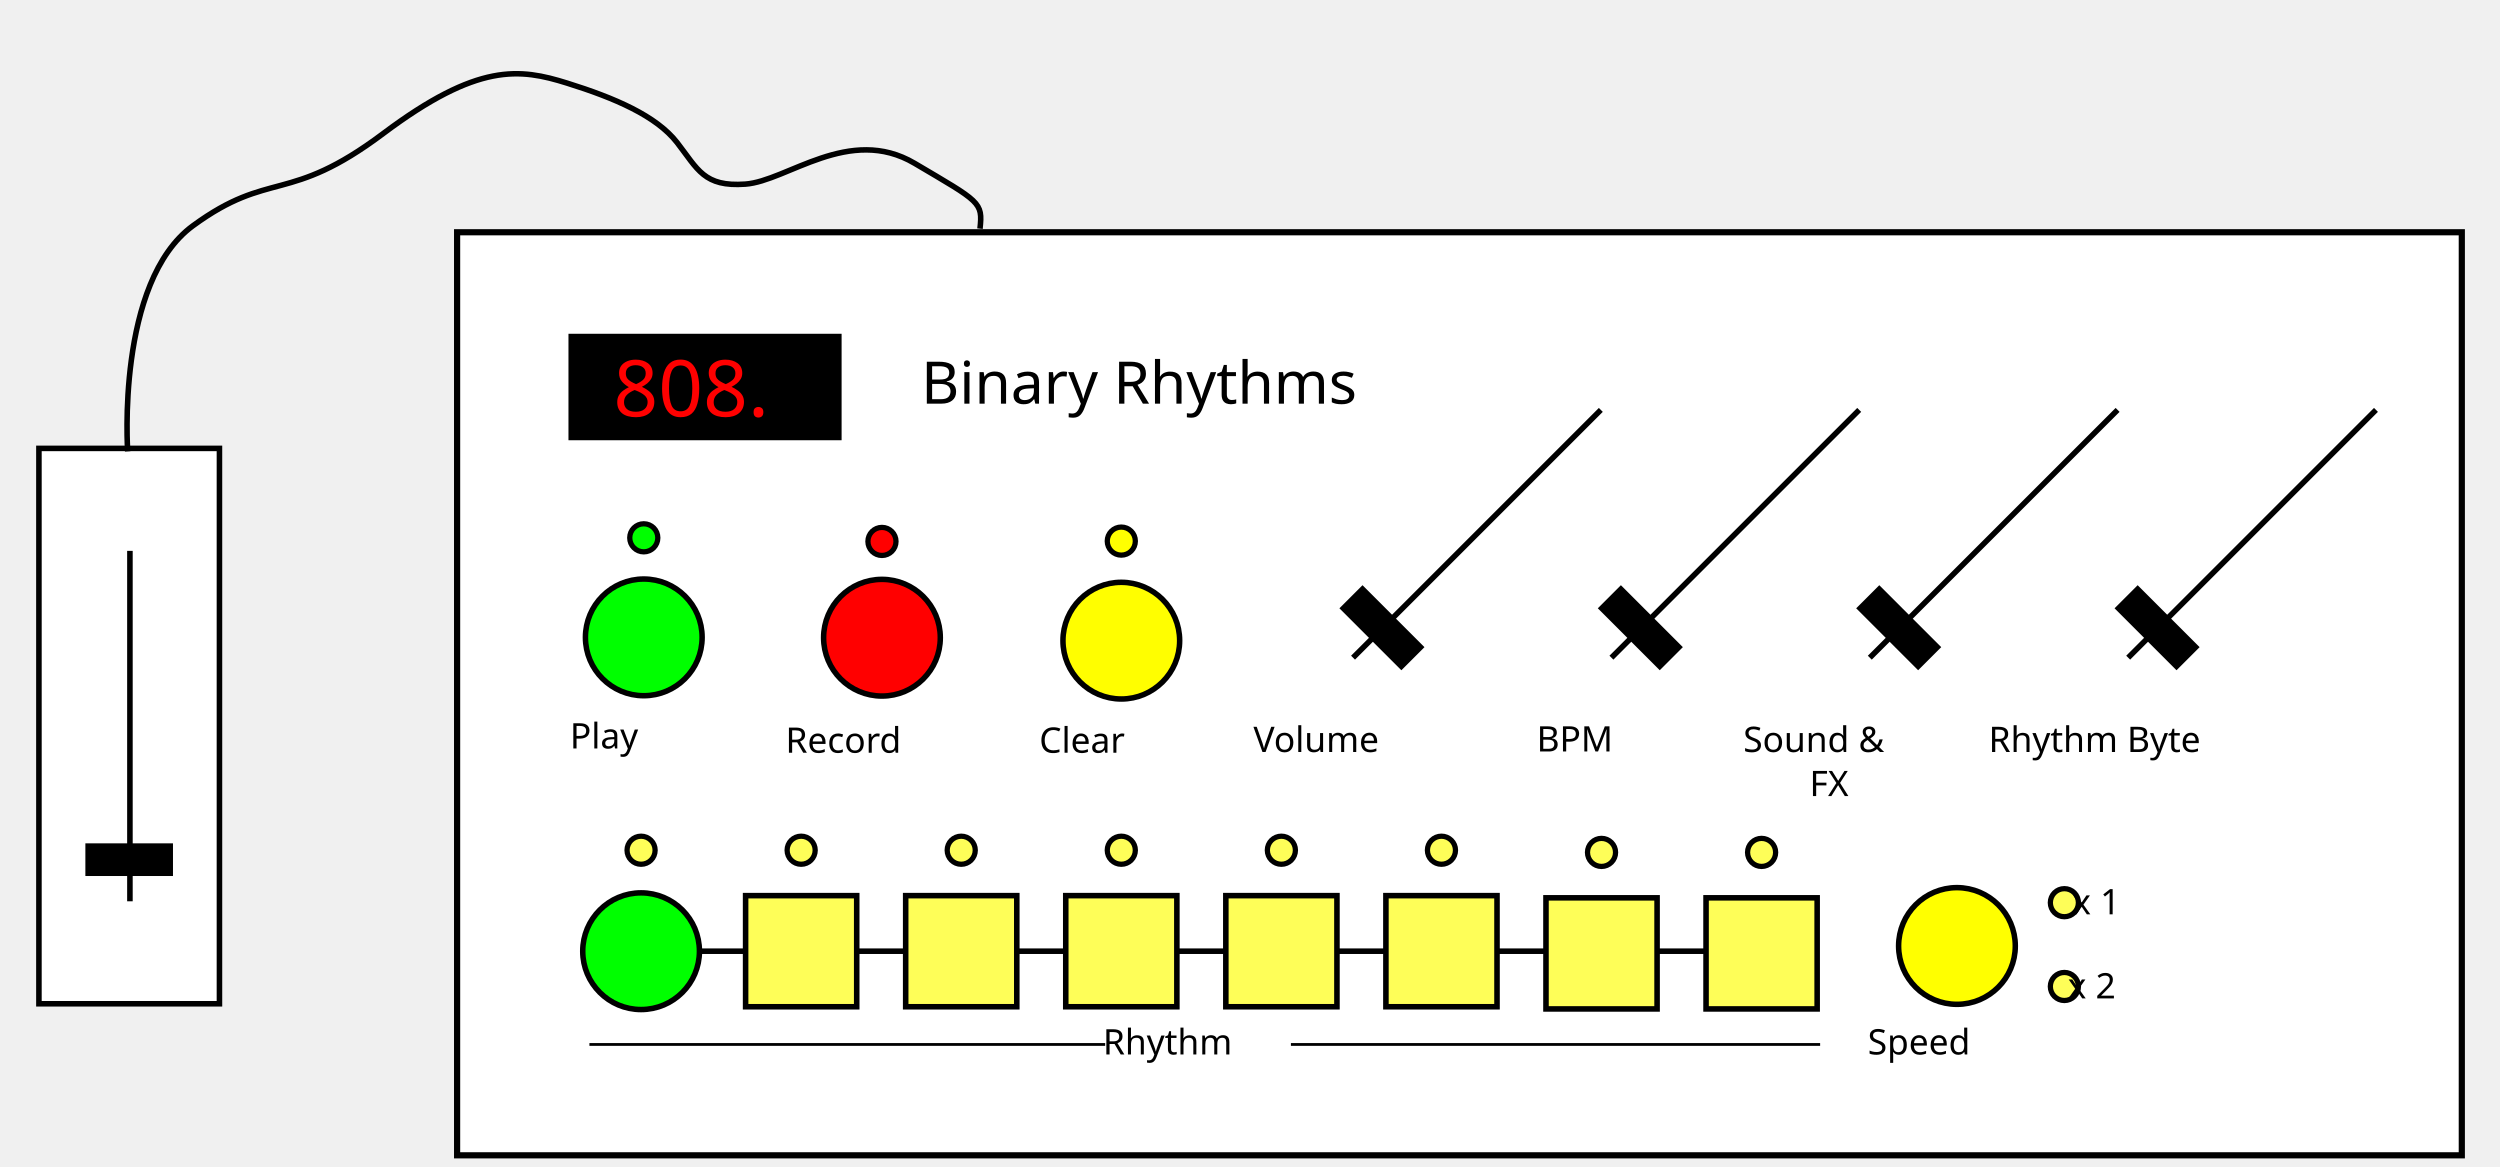
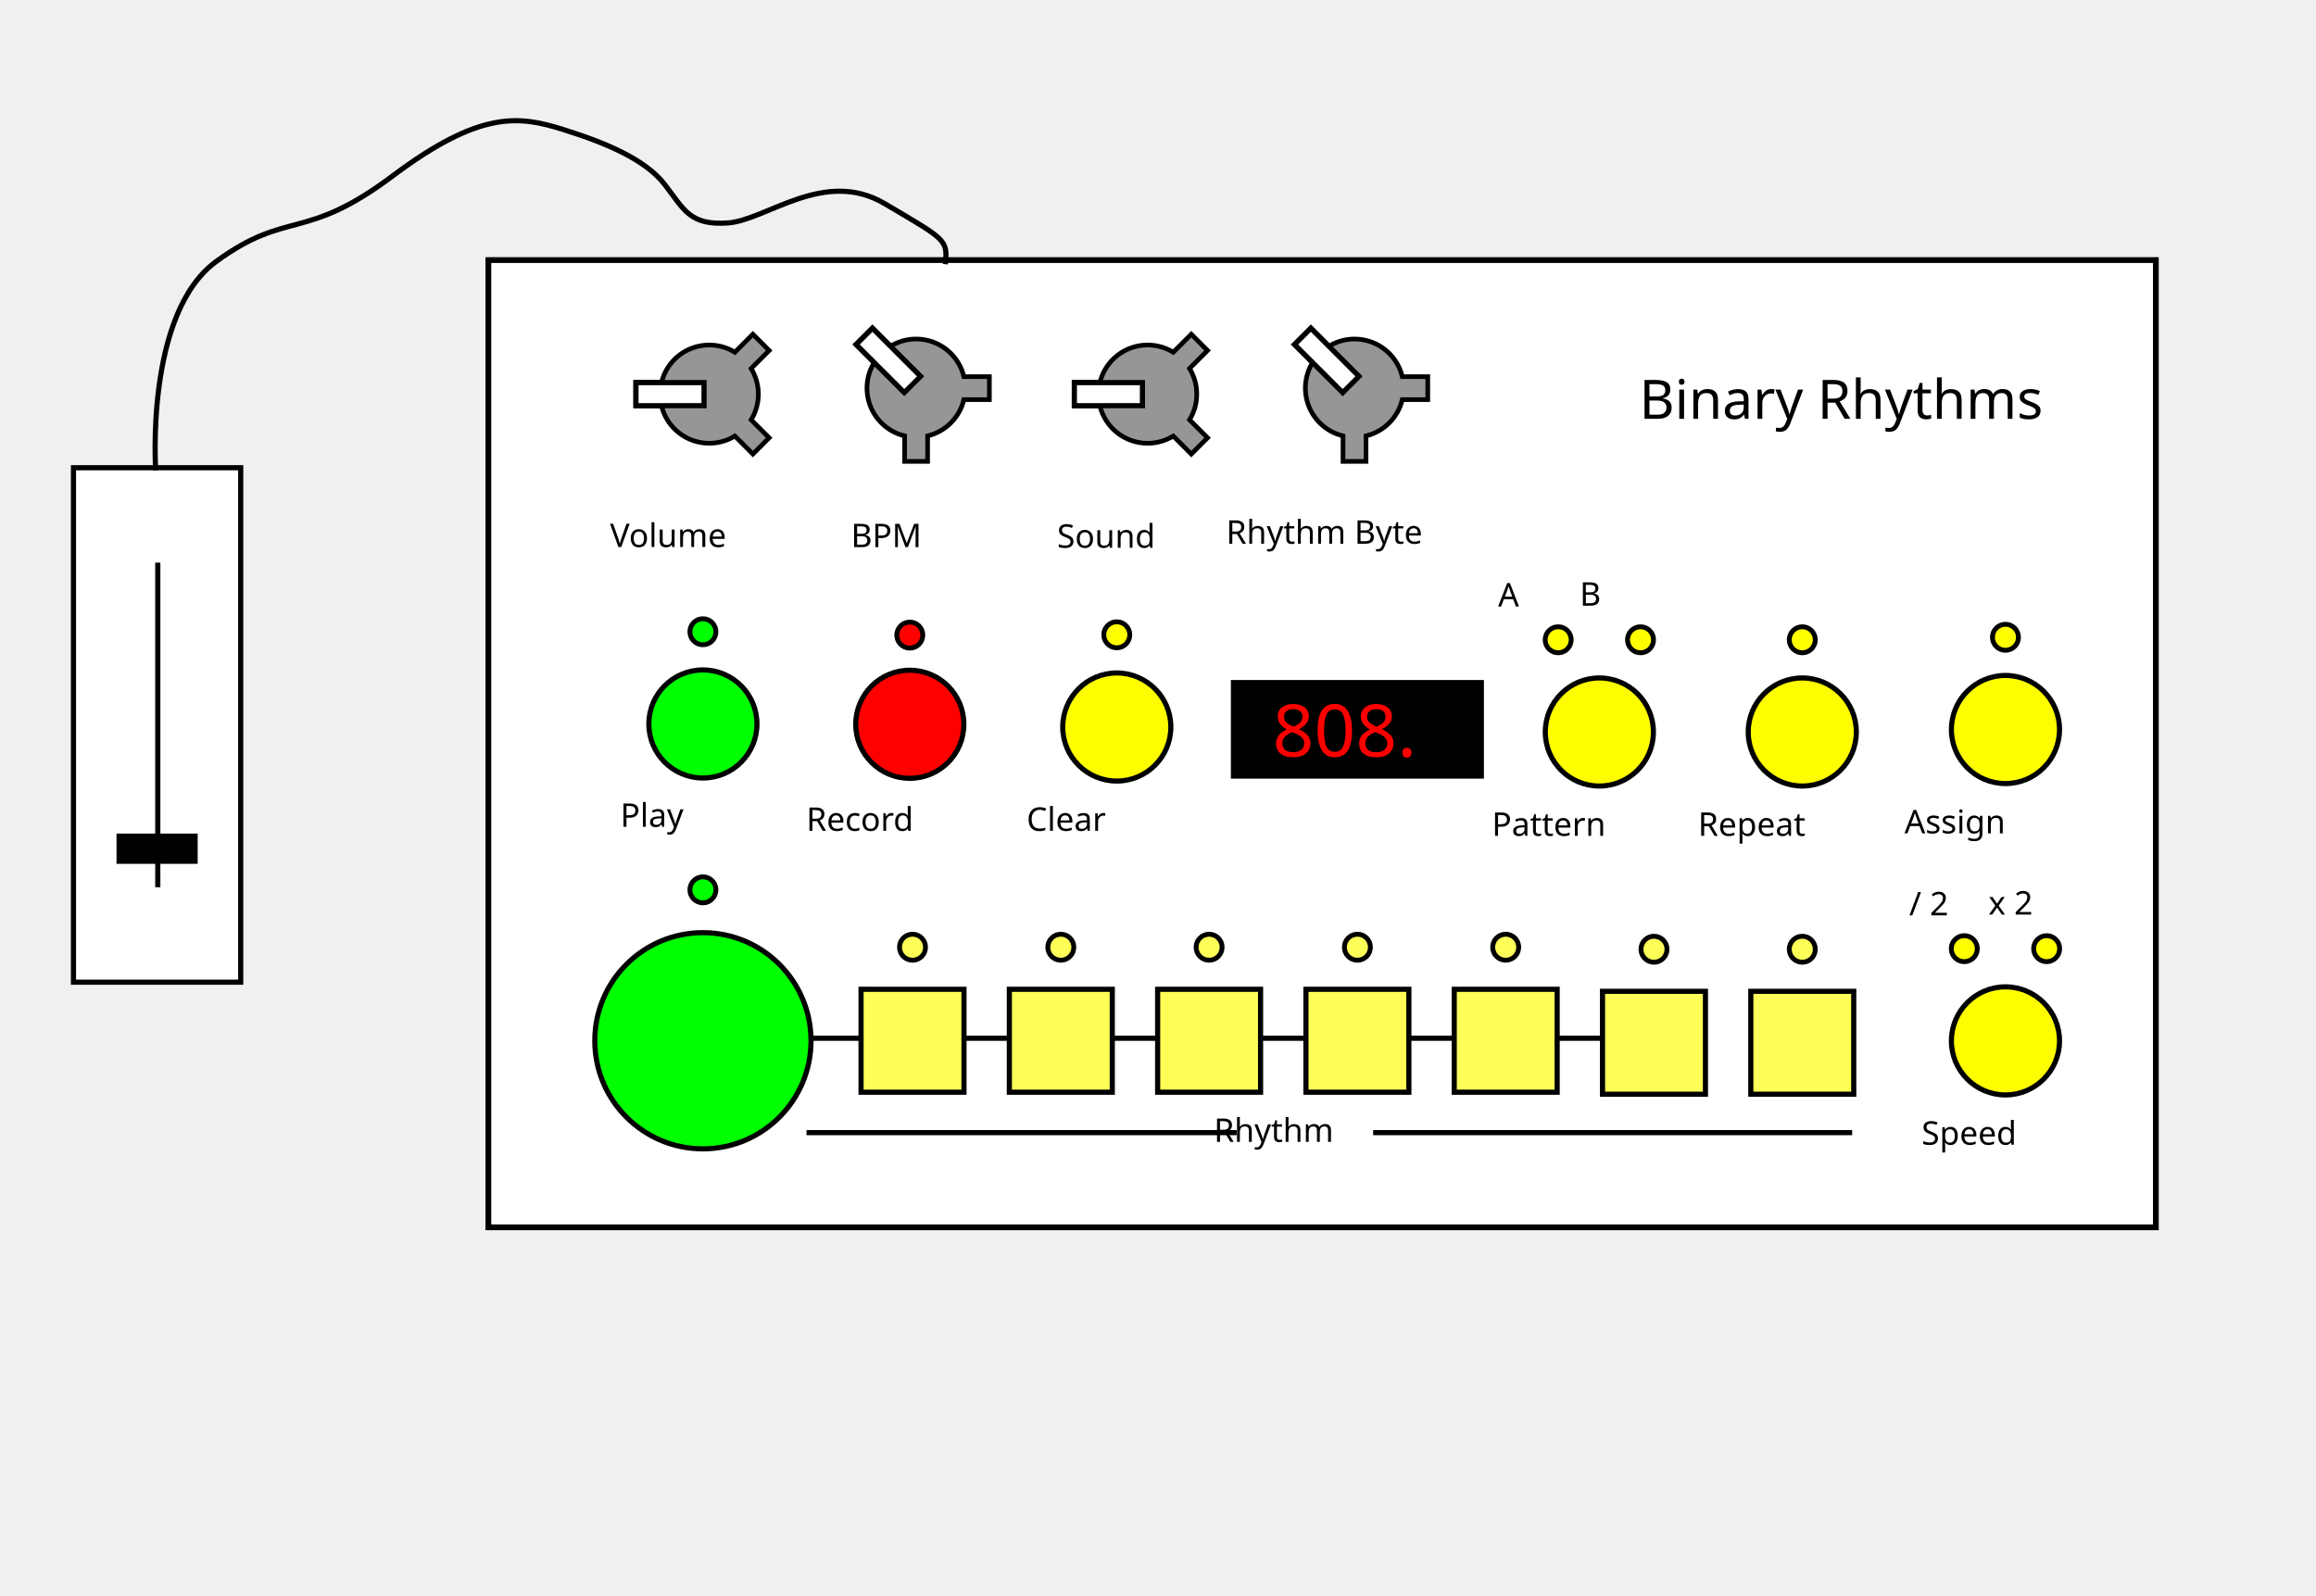
- <svg xmlns="http://www.w3.org/2000/svg" id="svg8" version="1.1" viewBox="0 0 450 210" height="210mm" width="450mm">
+ <svg xmlns="http://www.w3.org/2000/svg" id="svg8" version="1.1" viewBox="0 0 450 310" height="310mm" width="450mm">
  <defs id="defs2" />
  <g id="layer1">
-     <rect y="41.806" x="82.279" height="166.151" width="360.846" id="rect882-6" style="fill:#ffffff;fill-opacity:1;stroke:#000000;stroke-width:1.112;stroke-miterlimit:4;stroke-dasharray:none" />
-     <path id="path1214" d="M 124.763,171.216 H 306.947" style="fill:none;stroke:#000000;stroke-width:1;stroke-linecap:butt;stroke-linejoin:miter;stroke-miterlimit:4;stroke-dasharray:none;stroke-opacity:1" />
-     <circle r="2.527" cy="153.041" cx="115.395" id="path873" style="fill:#fefe58;fill-opacity:1;stroke:#000000;stroke-width:0.946;stroke-miterlimit:4;stroke-dasharray:none;stroke-opacity:1" />
-     <rect style="fill:#fefe58;fill-opacity:1;fill-rule:evenodd;stroke:#000000;stroke-width:1;stroke-miterlimit:4;stroke-dasharray:none;stroke-opacity:1" id="rect867" width="20" height="20" x="134.208" y="161.216" />
-     <circle style="fill:#fefe58;fill-opacity:1;stroke:#000000;stroke-width:0.946;stroke-miterlimit:4;stroke-dasharray:none;stroke-opacity:1" id="path873-5" cx="144.208" cy="153.041" r="2.527" />
-     <g transform="translate(49.86572,11.67846)" id="g1025">
+     <rect y="50.537" x="94.888" height="187.958" width="323.994" id="rect882-6" style="fill:#ffffff;fill-opacity:1;stroke:#000000;stroke-width:1.121;stroke-miterlimit:4;stroke-dasharray:none" />
+     <path id="path1214" d="M 137.367,201.757 H 319.552" style="fill:none;stroke:#000000;stroke-width:1;stroke-linecap:butt;stroke-linejoin:miter;stroke-miterlimit:4;stroke-dasharray:none;stroke-opacity:1" />
+     <circle r="2.527" cy="172.917" cx="136.575" id="path873" style="fill:#00ff00;fill-opacity:1;stroke:#000000;stroke-width:0.946;stroke-miterlimit:4;stroke-dasharray:none;stroke-opacity:1" />
+     <rect style="fill:#fefe58;fill-opacity:1;fill-rule:evenodd;stroke:#000000;stroke-width:1;stroke-miterlimit:4;stroke-dasharray:none;stroke-opacity:1" id="rect867" width="20" height="20" x="167.303" y="192.242" />
+     <circle style="fill:#fefe58;fill-opacity:1;stroke:#000000;stroke-width:0.946;stroke-miterlimit:4;stroke-dasharray:none;stroke-opacity:1" id="path873-5" cx="177.303" cy="184.067" r="2.527" />
+     <g transform="translate(82.96071,42.7046)" id="g1025">
      <rect style="fill:#fefe58;fill-opacity:1;fill-rule:evenodd;stroke:#000000;stroke-width:1;stroke-miterlimit:4;stroke-dasharray:none;stroke-opacity:1" id="rect869" width="20" height="20" x="113.156" y="149.537" />
      <circle style="fill:#fefe58;fill-opacity:1;stroke:#000000;stroke-width:0.946;stroke-miterlimit:4;stroke-dasharray:none;stroke-opacity:1" id="path873-5-5" cx="123.156" cy="141.363" r="2.527" />
    </g>
-     <g id="g1395" transform="translate(-6.786971,12.60437)">
+     <g id="g1395" transform="translate(130.0504,84.66696)">
      <rect style="fill:#000000;fill-opacity:1;stroke:none;stroke-width:0.836;stroke-miterlimit:4;stroke-dasharray:none;stroke-opacity:1" id="rect984" width="49.164" height="19.164" x="109.111" y="47.475" />
      <text xml:space="preserve" style="font-style:normal;font-weight:normal;font-size:14.111px;line-height:1.25;font-family:sans-serif;fill:#000000;fill-opacity:1;stroke:none;stroke-width:0.265" x="117.205" y="62.349" id="text930">
        <tspan id="tspan928" x="117.205" y="62.349" style="font-style:normal;font-variant:normal;font-weight:normal;font-stretch:normal;font-family:Silom;-inkscape-font-specification:Silom;fill:#ff0000;fill-opacity:1;stroke-width:0.265">808.</tspan>
      </text>
    </g>
-     <g transform="translate(49.80688,11.67846)" id="g1029">
+     <g transform="translate(82.90187,42.7046)" id="g1029">
      <rect y="149.537" x="142.028" height="20" width="20" id="rect981" style="fill:#fefe58;fill-opacity:1;fill-rule:evenodd;stroke:#000000;stroke-width:1;stroke-miterlimit:4;stroke-dasharray:none;stroke-opacity:1" />
      <circle r="2.527" cy="141.363" cx="152.028" id="circle987" style="fill:#fefe58;fill-opacity:1;stroke:#000000;stroke-width:0.946;stroke-miterlimit:4;stroke-dasharray:none;stroke-opacity:1" />
    </g>
-     <g transform="translate(50.28965,11.67846)" id="g1033">
+     <g transform="translate(83.38464,42.7046)" id="g1033">
      <rect style="fill:#fefe58;fill-opacity:1;fill-rule:evenodd;stroke:#000000;stroke-width:1;stroke-miterlimit:4;stroke-dasharray:none;stroke-opacity:1" id="rect983" width="20" height="20" x="170.359" y="149.537" />
      <circle style="fill:#fefe58;fill-opacity:1;stroke:#000000;stroke-width:0.946;stroke-miterlimit:4;stroke-dasharray:none;stroke-opacity:1" id="circle989" cx="180.359" cy="141.363" r="2.527" />
    </g>
-     <g transform="translate(50.50515,11.67846)" id="g1037">
+     <g transform="translate(83.60014,42.7046)" id="g1037">
      <rect y="149.537" x="198.957" height="20" width="20" id="rect985" style="fill:#fefe58;fill-opacity:1;fill-rule:evenodd;stroke:#000000;stroke-width:1;stroke-miterlimit:4;stroke-dasharray:none;stroke-opacity:1" />
      <circle r="2.527" cy="141.363" cx="208.957" id="circle991" style="fill:#fefe58;fill-opacity:1;stroke:#000000;stroke-width:0.946;stroke-miterlimit:4;stroke-dasharray:none;stroke-opacity:1" />
    </g>
-     <g transform="translate(48.95192,11.67846)" id="g1041">
+     <g transform="translate(82.04691,42.7046)" id="g1041">
      <rect y="149.93" x="229.323" height="20" width="20" id="rect983-6" style="fill:#fefe58;fill-opacity:1;fill-rule:evenodd;stroke:#000000;stroke-width:1;stroke-miterlimit:4;stroke-dasharray:none;stroke-opacity:1" />
      <circle r="2.527" cy="141.755" cx="239.323" id="circle989-4" style="fill:#fefe58;fill-opacity:1;stroke:#000000;stroke-width:0.946;stroke-miterlimit:4;stroke-dasharray:none;stroke-opacity:1" />
    </g>
-     <rect y="161.608" x="307.088" height="20" width="20" id="rect985-9" style="fill:#fefe58;fill-opacity:1;fill-rule:evenodd;stroke:#000000;stroke-width:1;stroke-miterlimit:4;stroke-dasharray:none;stroke-opacity:1" />
-     <circle r="2.527" cy="153.433" cx="317.088" id="circle991-1" style="fill:#fefe58;fill-opacity:1;stroke:#000000;stroke-width:0.946;stroke-miterlimit:4;stroke-dasharray:none;stroke-opacity:1" />
-     <circle style="fill:#ffff00;fill-opacity:1;stroke:#000000;stroke-width:0.995;stroke-miterlimit:4;stroke-dasharray:none;stroke-opacity:1" id="path982-4" cx="352.251" cy="170.276" r="10.503" />
-     <path id="path1937" d="m 232.364,188.003 h 95.259" style="font-variation-settings:normal;opacity:1;vector-effect:none;fill:#000000;fill-opacity:1;stroke:#000000;stroke-width:0.5;stroke-linecap:butt;stroke-linejoin:miter;stroke-miterlimit:4;stroke-dasharray:none;stroke-dashoffset:0;stroke-opacity:1;stop-color:#000000;stop-opacity:1" />
-     <path style="font-variation-settings:normal;opacity:1;vector-effect:none;fill:#000000;fill-opacity:1;stroke:#000000;stroke-width:0.5;stroke-linecap:butt;stroke-linejoin:miter;stroke-miterlimit:4;stroke-dasharray:none;stroke-dashoffset:0;stroke-opacity:1;stop-color:#000000;stop-opacity:1" d="m 106.096,188.003 h 92.835" id="path1937-4" />
-     <rect style="fill:#ffffff;fill-opacity:1;stroke:#000000;stroke-width:1;stroke-miterlimit:4;stroke-dasharray:none" id="rect882-6-3" width="32.496" height="99.969" x="7.005" y="80.71" />
-     <g id="g1189-8-7" transform="translate(-288.2502,30.736)">
+     <rect y="192.634" x="340.183" height="20" width="20" id="rect985-9" style="fill:#fefe58;fill-opacity:1;fill-rule:evenodd;stroke:#000000;stroke-width:1;stroke-miterlimit:4;stroke-dasharray:none;stroke-opacity:1" />
+     <circle r="2.527" cy="184.46" cx="350.183" id="circle991-1" style="fill:#fefe58;fill-opacity:1;stroke:#000000;stroke-width:0.946;stroke-miterlimit:4;stroke-dasharray:none;stroke-opacity:1" />
+     <circle r="2.527" cy="184.348" cx="381.662" id="circle1047" style="fill:#ffff00;fill-opacity:1;stroke:#000000;stroke-width:0.946;stroke-miterlimit:4;stroke-dasharray:none;stroke-opacity:1" />
+     <circle r="10.503" cy="202.268" cx="389.662" id="circle1049" style="fill:#fffe00;fill-opacity:1;stroke:#000000;stroke-width:0.995;stroke-miterlimit:4;stroke-dasharray:none;stroke-opacity:1" />
+     <text id="text1053" y="222.445" x="389.477" style="font-style:normal;font-weight:normal;font-size:10.583px;line-height:0;font-family:sans-serif;text-align:center;text-anchor:middle;fill:#000000;fill-opacity:1;stroke:none;stroke-width:0.265" xml:space="preserve">
+       <tspan id="tspan1051" style="font-style:normal;font-variant:normal;font-weight:normal;font-stretch:normal;font-size:6.35px;line-height:1.25;font-family:Futura;-inkscape-font-specification:Futura;text-align:center;text-anchor:middle;stroke-width:0.265" y="222.445" x="389.477">Speed</tspan>
+     </text>
+     <circle style="fill:#ffff00;fill-opacity:1;stroke:#000000;stroke-width:0.946;stroke-miterlimit:4;stroke-dasharray:none;stroke-opacity:1" id="circle1055" cx="397.662" cy="184.348" r="2.527" />
+     <text xml:space="preserve" style="font-style:normal;font-weight:normal;font-size:10.583px;line-height:0;font-family:sans-serif;text-align:center;text-anchor:middle;fill:#000000;fill-opacity:1;stroke:none;stroke-width:0.265" x="381.66" y="177.87" id="text1059">
+       <tspan x="381.66" y="177.87" style="font-style:normal;font-variant:normal;font-weight:normal;font-stretch:normal;font-size:6.35px;line-height:1.25;font-family:Futura;-inkscape-font-specification:Futura;text-align:center;text-anchor:middle;stroke-width:0.265" id="tspan1057">/ 2</tspan>
+     </text>
+     <text id="text1063" y="177.72" x="397.546" style="font-style:normal;font-weight:normal;font-size:10.583px;line-height:0;font-family:sans-serif;text-align:center;text-anchor:middle;fill:#000000;fill-opacity:1;stroke:none;stroke-width:0.265" xml:space="preserve">
+       <tspan id="tspan1061" style="font-style:normal;font-variant:normal;font-weight:normal;font-stretch:normal;font-size:6.35px;line-height:1.25;font-family:Futura;-inkscape-font-specification:Futura;text-align:center;text-anchor:middle;stroke-width:0.265" y="177.72" x="397.546">x 2</tspan>
+     </text>
+     <path id="path1937" d="m 266.804,220.095 h 93.077" style="font-variation-settings:normal;opacity:1;vector-effect:none;fill:#000000;fill-opacity:1;stroke:#000000;stroke-width:1;stroke-linecap:butt;stroke-linejoin:miter;stroke-miterlimit:4;stroke-dasharray:none;stroke-dashoffset:0;stroke-opacity:1;stop-color:#000000;stop-opacity:1" />
+     <path style="font-variation-settings:normal;opacity:1;vector-effect:none;fill:#000000;fill-opacity:1;stroke:#000000;stroke-width:1;stroke-linecap:butt;stroke-linejoin:miter;stroke-miterlimit:4;stroke-dasharray:none;stroke-dashoffset:0;stroke-opacity:1;stop-color:#000000;stop-opacity:1" d="m 156.704,220.095 h 83.58" id="path1937-4" />
+     <rect style="fill:#ffffff;fill-opacity:1;stroke:#000000;stroke-width:1;stroke-miterlimit:4;stroke-dasharray:none" id="rect882-6-3" width="32.496" height="99.969" x="14.276" y="90.891" />
+     <g id="g1189-8-7" transform="translate(-280.9785,40.91645)">
      <path style="fill:none;stroke:#000000;stroke-width:1;stroke-linecap:butt;stroke-linejoin:miter;stroke-miterlimit:4;stroke-dasharray:none;stroke-opacity:1" d="M 311.636,68.421 V 131.497" id="path1185-7-0" />
      <rect style="mix-blend-mode:hard-light;fill:#000000;fill-opacity:1;stroke:none;stroke-width:1;stroke-miterlimit:4;stroke-dasharray:none;stroke-opacity:1" id="rect1187-6-3" width="15.769" height="5.88" x="303.618" y="121.066" />
    </g>
-     <path style="fill:none;fill-opacity:1;stroke:#000000;stroke-width:1;stroke-linecap:butt;stroke-linejoin:miter;stroke-miterlimit:4;stroke-dasharray:none;stroke-opacity:1" d="m 22.985,81.25 c 0,0 -2.138,-30.469 11.76,-40.625 13.898,-10.156 17.105,-3.742 34.21,-16.571 17.105,-12.829 24.589,-11.76 33.141,-9.087 8.553,2.673 16.036,5.88 19.778,10.691 3.742,4.811 4.811,8.018 12.294,7.484 7.484,-0.535 18.709,-10.691 30.469,-3.742 11.76,6.949 12.294,6.949 11.76,11.76" id="path992" />
-     <circle r="10.503" cy="171.216" cx="115.395" id="path982-4-8" style="fill:#00ff00;fill-opacity:1;stroke:#000000;stroke-width:0.995;stroke-miterlimit:4;stroke-dasharray:none;stroke-opacity:1" />
-     <g transform="rotate(-90,365.5498,49.50506)" id="g1087">
+     <path style="fill:none;fill-opacity:1;stroke:#000000;stroke-width:1;stroke-linecap:butt;stroke-linejoin:miter;stroke-miterlimit:4;stroke-dasharray:none;stroke-opacity:1" d="m 30.257,91.43 c 0,0 -2.138,-30.469 11.76,-40.625 13.898,-10.156 17.105,-3.742 34.21,-16.571 17.105,-12.829 24.589,-11.76 33.141,-9.087 8.553,2.673 16.036,5.88 19.778,10.691 3.742,4.811 4.811,8.018 12.294,7.484 7.484,-0.535 18.709,-10.691 30.469,-3.742 11.76,6.949 12.294,6.949 11.76,11.76" id="path992" />
+     <ellipse ry="21.005" rx="21.005" cy="202.242" cx="136.575" id="path982-4-8" style="fill:#00ff00;fill-opacity:1;stroke:#000000;stroke-width:1;stroke-miterlimit:4;stroke-dasharray:none;stroke-opacity:1" />
+     <g transform="rotate(-90,139.5358,112.9869)" id="g1087">
      <path d="m 173.649,96.969 v 5.014 a 9.548,9.548 0 0 0 -7.264,9.27 9.548,9.548 0 0 0 1.405,4.985 l -3.501,3.501 3.158,3.158 3.5,-3.5 a 9.548,9.548 0 0 0 4.985,1.405 9.548,9.548 0 0 0 4.985,-1.405 l 3.501,3.501 3.158,-3.158 -3.5,-3.5 a 9.548,9.548 0 0 0 1.405,-4.985 9.548,9.548 0 0 0 -7.264,-9.27 v -5.014 z" style="fill:#969696;fill-opacity:1;stroke:#000000;stroke-width:0.904;stroke-miterlimit:4;stroke-dasharray:none;stroke-opacity:1" id="path1083" />
      <rect y="97.021" x="173.692" height="13.225" width="4.48" id="rect1085" style="fill:#ffffff;fill-opacity:1;stroke:#000000;stroke-width:1;stroke-miterlimit:4;stroke-dasharray:none;stroke-opacity:1;stop-color:#000000" />
    </g>
-     <g id="g1093" transform="rotate(-45,471.6841,-170.1614)">
+     <g id="g1093" transform="rotate(-45,133.7174,90.84307)">
      <path id="path1089" style="fill:#969696;fill-opacity:1;stroke:#000000;stroke-width:0.904;stroke-miterlimit:4;stroke-dasharray:none;stroke-opacity:1" d="m 173.649,96.969 v 5.014 a 9.548,9.548 0 0 0 -7.264,9.27 9.548,9.548 0 0 0 1.405,4.985 l -3.501,3.501 3.158,3.158 3.5,-3.5 a 9.548,9.548 0 0 0 4.985,1.405 9.548,9.548 0 0 0 4.985,-1.405 l 3.501,3.501 3.158,-3.158 -3.5,-3.5 a 9.548,9.548 0 0 0 1.405,-4.985 9.548,9.548 0 0 0 -7.264,-9.27 v -5.014 z" />
      <rect style="fill:#ffffff;fill-opacity:1;stroke:#000000;stroke-width:1;stroke-miterlimit:4;stroke-dasharray:none;stroke-opacity:1;stop-color:#000000" id="rect1091" width="4.48" height="13.225" x="173.692" y="97.021" />
    </g>
-     <circle style="fill:#fefe58;fill-opacity:1;stroke:#000000;stroke-width:0.946;stroke-miterlimit:4;stroke-dasharray:none;stroke-opacity:1" id="circle991-1-5" cx="371.588" cy="162.484" r="2.527" />
-     <circle r="2.527" cy="177.567" cx="371.588" id="circle991-1-5-1" style="fill:#fefe58;fill-opacity:1;stroke:#000000;stroke-width:0.946;stroke-miterlimit:4;stroke-dasharray:none;stroke-opacity:1" />
-     <g transform="rotate(45,339.9308,155.0303)" id="g1189-8-7-6">
-       <path id="path1185-7-0-4" d="M 311.636,68.421 V 131.497" style="fill:none;stroke:#000000;stroke-width:1;stroke-linecap:butt;stroke-linejoin:miter;stroke-miterlimit:4;stroke-dasharray:none;stroke-opacity:1" />
-       <rect y="121.066" x="303.618" height="5.88" width="15.769" id="rect1187-6-3-1" style="mix-blend-mode:hard-light;fill:#000000;fill-opacity:1;stroke:none;stroke-width:1;stroke-miterlimit:4;stroke-dasharray:none;stroke-opacity:1" />
+     <g transform="translate(12.93912,27.89552)" id="g948">
+       <circle r="2.527" cy="94.868" cx="123.636" id="path873-8-1-4" style="fill:#00ff00;fill-opacity:1;stroke:#000000;stroke-width:0.946;stroke-miterlimit:4;stroke-dasharray:none;stroke-opacity:1" />
+       <text xml:space="preserve" style="font-style:normal;font-weight:normal;font-size:10.583px;line-height:0;font-family:sans-serif;text-align:center;text-anchor:middle;fill:#000000;fill-opacity:1;stroke:none;stroke-width:0.265" x="123.368" y="132.778" id="text1024-6-3-7-0">
+         <tspan x="123.368" y="132.778" style="font-style:normal;font-variant:normal;font-weight:normal;font-stretch:normal;font-size:6.35px;line-height:1.25;font-family:Futura;-inkscape-font-specification:Futura;text-align:center;text-anchor:middle;stroke-width:0.265" id="tspan1080-9-7">Play</tspan>
+       </text>
+       <circle r="10.503" cy="112.788" cx="123.636" id="path982-4-8-1" style="fill:#00ff00;fill-opacity:1;stroke:#000000;stroke-width:0.995;stroke-miterlimit:4;stroke-dasharray:none;stroke-opacity:1" />
    </g>
-     <g id="g1314" transform="rotate(45,363.185,211.171)">
-       <path style="fill:none;stroke:#000000;stroke-width:1;stroke-linecap:butt;stroke-linejoin:miter;stroke-miterlimit:4;stroke-dasharray:none;stroke-opacity:1" d="M 311.636,68.421 V 131.497" id="path1310" />
-       <rect style="mix-blend-mode:hard-light;fill:#000000;fill-opacity:1;stroke:none;stroke-width:1;stroke-miterlimit:4;stroke-dasharray:none;stroke-opacity:1" id="rect1312" width="15.769" height="5.88" x="303.618" y="121.066" />
+     <text xml:space="preserve" style="font-style:normal;font-weight:normal;font-size:10.583px;line-height:1.25;font-family:sans-serif;fill:#000000;fill-opacity:1;stroke:none;stroke-width:0.265" x="318.503" y="81.383" id="text1399">
+       <tspan id="tspan1397" x="318.503" y="81.383" style="font-style:normal;font-variant:normal;font-weight:normal;font-stretch:normal;font-family:Futura;-inkscape-font-specification:Futura;stroke-width:0.265">Binary Rhythms</tspan>
+     </text>
+     <g transform="translate(10.21317,30.54135)" id="g1092">
+       <circle style="fill:#ff0000;fill-opacity:1;stroke:#000000;stroke-width:0.946;stroke-miterlimit:4;stroke-dasharray:none;stroke-opacity:1" id="circle1356" cx="166.561" cy="92.873" r="2.527" />
+       <circle style="fill:#ff0000;fill-opacity:1;stroke:#000000;stroke-width:0.995;stroke-miterlimit:4;stroke-dasharray:none;stroke-opacity:1" id="circle1362" cx="166.561" cy="110.203" r="10.503" />
+       <text id="text1024-6-3-7-0-5" y="130.91" x="166.497" style="font-style:normal;font-weight:normal;font-size:10.583px;line-height:0;font-family:sans-serif;text-align:center;text-anchor:middle;fill:#000000;fill-opacity:1;stroke:none;stroke-width:0.265" xml:space="preserve">
+         <tspan id="tspan1080-9-7-5" style="font-style:normal;font-variant:normal;font-weight:normal;font-stretch:normal;font-size:6.35px;line-height:1.25;font-family:Futura;-inkscape-font-specification:Futura;text-align:center;text-anchor:middle;stroke-width:0.265" y="130.91" x="166.497">Record</tspan>
+       </text>
    </g>
-     <circle style="fill:#00ff00;fill-opacity:1;stroke:#000000;stroke-width:0.946;stroke-miterlimit:4;stroke-dasharray:none;stroke-opacity:1" id="path873-8-1-4" cx="115.88" cy="96.807" r="2.527" />
-     <text id="text1024-6-3-7-0" y="134.717" x="115.612" style="font-style:normal;font-weight:normal;font-size:10.583px;line-height:0;font-family:sans-serif;text-align:center;text-anchor:middle;fill:#000000;fill-opacity:1;stroke:none;stroke-width:0.265" xml:space="preserve">
-       <tspan id="tspan1080-9-7" style="font-style:normal;font-variant:normal;font-weight:normal;font-stretch:normal;font-size:6.35px;line-height:1.25;font-family:Futura;-inkscape-font-specification:Futura;text-align:center;text-anchor:middle;stroke-width:0.265" y="134.717" x="115.612">Play</tspan>
+     <g transform="translate(7.401327,30.54135)" id="g964">
+       <circle style="fill:#ffff00;fill-opacity:1;stroke:#000000;stroke-width:0.946;stroke-miterlimit:4;stroke-dasharray:none;stroke-opacity:1" id="circle1370" cx="209.592" cy="92.813" r="2.527" />
+       <circle style="fill:#fffe00;fill-opacity:1;stroke:#000000;stroke-width:0.995;stroke-miterlimit:4;stroke-dasharray:none;stroke-opacity:1" id="circle1376" cx="209.592" cy="110.733" r="10.503" />
+       <text xml:space="preserve" style="font-style:normal;font-weight:normal;font-size:10.583px;line-height:0;font-family:sans-serif;text-align:center;text-anchor:middle;fill:#000000;fill-opacity:1;stroke:none;stroke-width:0.265" x="209.407" y="130.91" id="text1449">
+         <tspan x="209.407" y="130.91" style="font-style:normal;font-variant:normal;font-weight:normal;font-stretch:normal;font-size:6.35px;line-height:1.25;font-family:Futura;-inkscape-font-specification:Futura;text-align:center;text-anchor:middle;stroke-width:0.265" id="tspan1447">Clear</tspan>
+       </text>
+     </g>
+     <text xml:space="preserve" style="font-style:normal;font-weight:normal;font-size:10.583px;line-height:0;font-family:sans-serif;text-align:center;text-anchor:middle;fill:#000000;fill-opacity:1;stroke:none;stroke-width:0.265" x="136.709" y="106.299" id="text1453">
+       <tspan x="136.709" y="106.299" style="font-style:normal;font-variant:normal;font-weight:normal;font-stretch:normal;font-size:6.35px;line-height:1.25;font-family:Futura;-inkscape-font-specification:Futura;text-align:center;text-anchor:middle;stroke-width:0.265" id="tspan1451">Volume</tspan>
    </text>
-     <circle style="fill:#00ff00;fill-opacity:1;stroke:#000000;stroke-width:0.995;stroke-miterlimit:4;stroke-dasharray:none;stroke-opacity:1" id="path982-4-8-1" cx="115.88" cy="114.727" r="10.503" />
-     <circle r="2.527" cy="97.458" cx="158.752" id="circle1356" style="fill:#ff0000;fill-opacity:1;stroke:#000000;stroke-width:0.946;stroke-miterlimit:4;stroke-dasharray:none;stroke-opacity:1" />
-     <circle r="10.503" cy="114.788" cx="158.752" id="circle1362" style="fill:#ff0000;fill-opacity:1;stroke:#000000;stroke-width:0.995;stroke-miterlimit:4;stroke-dasharray:none;stroke-opacity:1" />
-     <circle r="2.527" cy="97.398" cx="201.835" id="circle1370" style="fill:#ffff00;fill-opacity:1;stroke:#000000;stroke-width:0.946;stroke-miterlimit:4;stroke-dasharray:none;stroke-opacity:1" />
-     <circle r="10.503" cy="115.318" cx="201.835" id="circle1376" style="fill:#fffe00;fill-opacity:1;stroke:#000000;stroke-width:0.995;stroke-miterlimit:4;stroke-dasharray:none;stroke-opacity:1" />
-     <g id="g1384" transform="rotate(45,316.6765,98.88954)">
-       <path style="fill:none;stroke:#000000;stroke-width:1;stroke-linecap:butt;stroke-linejoin:miter;stroke-miterlimit:4;stroke-dasharray:none;stroke-opacity:1" d="M 311.636,68.421 V 131.497" id="path1380" />
-       <rect style="mix-blend-mode:hard-light;fill:#000000;fill-opacity:1;stroke:none;stroke-width:1;stroke-miterlimit:4;stroke-dasharray:none;stroke-opacity:1" id="rect1382" width="15.769" height="5.88" x="303.618" y="121.066" />
+     <text id="text1453-5" y="106.324" x="179.097" style="font-style:normal;font-weight:normal;font-size:10.583px;line-height:0;font-family:sans-serif;text-align:center;text-anchor:middle;fill:#000000;fill-opacity:1;stroke:none;stroke-width:0.265" xml:space="preserve">
+       <tspan id="tspan1451-3" style="font-style:normal;font-variant:normal;font-weight:normal;font-stretch:normal;font-size:6.35px;line-height:1.25;font-family:Futura;-inkscape-font-specification:Futura;text-align:center;text-anchor:middle;stroke-width:0.265" y="106.324" x="179.097">BPM</tspan>
+     </text>
+     <text xml:space="preserve" style="font-style:normal;font-weight:normal;font-size:10.583px;line-height:0;font-family:sans-serif;text-align:center;text-anchor:middle;fill:#000000;fill-opacity:1;stroke:none;stroke-width:0.265" x="221.808" y="106.435" id="text1453-5-2">
+       <tspan x="221.808" y="106.435" style="font-style:normal;font-variant:normal;font-weight:normal;font-stretch:normal;font-size:6.35px;line-height:1.25;font-family:Futura;-inkscape-font-specification:Futura;text-align:center;text-anchor:middle;stroke-width:0.265" id="tspan1491">Sound</tspan>
+     </text>
+     <text id="text1453-5-2-8" y="105.657" x="264.207" style="font-style:normal;font-weight:normal;font-size:10.583px;line-height:0;font-family:sans-serif;text-align:center;text-anchor:middle;fill:#000000;fill-opacity:1;stroke:none;stroke-width:0.265" xml:space="preserve">
+       <tspan id="tspan1491-8" style="font-style:normal;font-variant:normal;font-weight:normal;font-stretch:normal;font-size:6.35px;line-height:1.25;font-family:Futura;-inkscape-font-specification:Futura;text-align:center;text-anchor:middle;stroke-width:0.265" y="105.657" x="264.207">Rhythm Byte</tspan>
+     </text>
+     <text xml:space="preserve" style="font-style:normal;font-weight:normal;font-size:10.583px;line-height:0;font-family:sans-serif;text-align:center;text-anchor:middle;fill:#000000;fill-opacity:1;stroke:none;stroke-width:0.265" x="254.373" y="221.892" id="text1453-5-2-8-6">
+       <tspan x="254.373" y="221.892" style="font-style:normal;font-variant:normal;font-weight:normal;font-stretch:normal;font-size:6.35px;line-height:1.25;font-family:Futura;-inkscape-font-specification:Futura;text-align:center;text-anchor:middle;stroke-width:0.265" id="tspan1491-8-3">Rhythm</tspan>
+     </text>
+     <g id="g992" transform="translate(140.5918,31.51092)">
+       <circle style="fill:#ffff00;fill-opacity:1;stroke:#000000;stroke-width:0.946;stroke-miterlimit:4;stroke-dasharray:none;stroke-opacity:1" id="circle984" cx="209.592" cy="92.813" r="2.527" />
+       <circle style="fill:#fffe00;fill-opacity:1;stroke:#000000;stroke-width:0.995;stroke-miterlimit:4;stroke-dasharray:none;stroke-opacity:1" id="circle986" cx="209.592" cy="110.733" r="10.503" />
+       <text xml:space="preserve" style="font-style:normal;font-weight:normal;font-size:10.583px;line-height:0;font-family:sans-serif;text-align:center;text-anchor:middle;fill:#000000;fill-opacity:1;stroke:none;stroke-width:0.265" x="209.407" y="130.91" id="text990">
+         <tspan x="209.407" y="130.91" style="font-style:normal;font-variant:normal;font-weight:normal;font-stretch:normal;font-size:6.35px;line-height:1.25;font-family:Futura;-inkscape-font-specification:Futura;text-align:center;text-anchor:middle;stroke-width:0.265" id="tspan988">Repeat</tspan>
+       </text>
    </g>
-     <g transform="rotate(45,293.4223,42.74886)" id="g1390">
-       <path id="path1386" d="M 311.636,68.421 V 131.497" style="fill:none;stroke:#000000;stroke-width:1;stroke-linecap:butt;stroke-linejoin:miter;stroke-miterlimit:4;stroke-dasharray:none;stroke-opacity:1" />
-       <rect y="121.066" x="303.618" height="5.88" width="15.769" id="rect1388" style="mix-blend-mode:hard-light;fill:#000000;fill-opacity:1;stroke:none;stroke-width:1;stroke-miterlimit:4;stroke-dasharray:none;stroke-opacity:1" />
+     <g transform="translate(59.01386,31.51092)" id="g1045">
+       <circle r="2.527" cy="92.813" cx="243.741" id="circle966" style="fill:#ffff00;fill-opacity:1;stroke:#000000;stroke-width:0.946;stroke-miterlimit:4;stroke-dasharray:none;stroke-opacity:1" />
+       <circle r="10.503" cy="110.733" cx="251.741" id="circle968" style="fill:#fffe00;fill-opacity:1;stroke:#000000;stroke-width:0.995;stroke-miterlimit:4;stroke-dasharray:none;stroke-opacity:1" />
+       <text id="text972" y="130.91" x="251.556" style="font-style:normal;font-weight:normal;font-size:10.583px;line-height:0;font-family:sans-serif;text-align:center;text-anchor:middle;fill:#000000;fill-opacity:1;stroke:none;stroke-width:0.265" xml:space="preserve">
+         <tspan id="tspan970" style="font-style:normal;font-variant:normal;font-weight:normal;font-stretch:normal;font-size:6.35px;line-height:1.25;font-family:Futura;-inkscape-font-specification:Futura;text-align:center;text-anchor:middle;stroke-width:0.265" y="130.91" x="251.556">Pattern</tspan>
+       </text>
+       <circle style="fill:#ffff00;fill-opacity:1;stroke:#000000;stroke-width:0.946;stroke-miterlimit:4;stroke-dasharray:none;stroke-opacity:1" id="circle998" cx="259.741" cy="92.813" r="2.527" />
+       <text xml:space="preserve" style="font-style:normal;font-weight:normal;font-size:10.583px;line-height:0;font-family:sans-serif;text-align:center;text-anchor:middle;fill:#000000;fill-opacity:1;stroke:none;stroke-width:0.265" x="243.739" y="86.335" id="text972-2">
+         <tspan x="243.739" y="86.335" style="font-style:normal;font-variant:normal;font-weight:normal;font-stretch:normal;font-size:6.35px;line-height:1.25;font-family:Futura;-inkscape-font-specification:Futura;text-align:center;text-anchor:middle;stroke-width:0.265" id="tspan970-0">A</tspan>
+       </text>
+       <text id="text1020" y="86.184" x="259.625" style="font-style:normal;font-weight:normal;font-size:10.583px;line-height:0;font-family:sans-serif;text-align:center;text-anchor:middle;fill:#000000;fill-opacity:1;stroke:none;stroke-width:0.265" xml:space="preserve">
+         <tspan id="tspan1018" style="font-style:normal;font-variant:normal;font-weight:normal;font-stretch:normal;font-size:6.35px;line-height:1.25;font-family:Futura;-inkscape-font-specification:Futura;text-align:center;text-anchor:middle;stroke-width:0.265" y="86.184" x="259.625">B</tspan>
+       </text>
    </g>
-     <text xml:space="preserve" style="font-style:normal;font-weight:normal;font-size:10.583px;line-height:1.25;font-family:sans-serif;fill:#000000;fill-opacity:1;stroke:none;stroke-width:0.265" x="165.796" y="72.656" id="text1399">
-       <tspan id="tspan1397" x="165.796" y="72.656" style="font-style:normal;font-variant:normal;font-weight:normal;font-stretch:normal;font-family:Futura;-inkscape-font-specification:Futura;stroke-width:0.265">Binary Rhythms</tspan>
-     </text>
-     <text xml:space="preserve" style="font-style:normal;font-weight:normal;font-size:10.583px;line-height:0;font-family:sans-serif;text-align:center;text-anchor:middle;fill:#000000;fill-opacity:1;stroke:none;stroke-width:0.265" x="158.688" y="135.495" id="text1024-6-3-7-0-5">
-       <tspan x="158.688" y="135.495" style="font-style:normal;font-variant:normal;font-weight:normal;font-stretch:normal;font-size:6.35px;line-height:1.25;font-family:Futura;-inkscape-font-specification:Futura;text-align:center;text-anchor:middle;stroke-width:0.265" id="tspan1080-9-7-5">Record</tspan>
-     </text>
-     <text id="text1449" y="135.495" x="201.651" style="font-style:normal;font-weight:normal;font-size:10.583px;line-height:0;font-family:sans-serif;text-align:center;text-anchor:middle;fill:#000000;fill-opacity:1;stroke:none;stroke-width:0.265" xml:space="preserve">
-       <tspan id="tspan1447" style="font-style:normal;font-variant:normal;font-weight:normal;font-stretch:normal;font-size:6.35px;line-height:1.25;font-family:Futura;-inkscape-font-specification:Futura;text-align:center;text-anchor:middle;stroke-width:0.265" y="135.495" x="201.651">Clear</tspan>
-     </text>
-     <text xml:space="preserve" style="font-style:normal;font-weight:normal;font-size:10.583px;line-height:0;font-family:sans-serif;text-align:center;text-anchor:middle;fill:#000000;fill-opacity:1;stroke:none;stroke-width:0.265" x="243.8" y="135.359" id="text1453">
-       <tspan x="243.8" y="135.359" style="font-style:normal;font-variant:normal;font-weight:normal;font-stretch:normal;font-size:6.35px;line-height:1.25;font-family:Futura;-inkscape-font-specification:Futura;text-align:center;text-anchor:middle;stroke-width:0.265" id="tspan1451">Volume</tspan>
-     </text>
-     <text id="text1453-5" y="135.269" x="290.345" style="font-style:normal;font-weight:normal;font-size:10.583px;line-height:0;font-family:sans-serif;text-align:center;text-anchor:middle;fill:#000000;fill-opacity:1;stroke:none;stroke-width:0.265" xml:space="preserve">
-       <tspan id="tspan1451-3" style="font-style:normal;font-variant:normal;font-weight:normal;font-stretch:normal;font-size:6.35px;line-height:1.25;font-family:Futura;-inkscape-font-specification:Futura;text-align:center;text-anchor:middle;stroke-width:0.265" y="135.269" x="290.345">BPM</tspan>
-     </text>
-     <text xml:space="preserve" style="font-style:normal;font-weight:normal;font-size:10.583px;line-height:0;font-family:sans-serif;text-align:center;text-anchor:middle;fill:#000000;fill-opacity:1;stroke:none;stroke-width:0.265" x="336.109" y="135.359" id="text1453-5-2">
-       <tspan x="336.109" y="135.359" style="font-style:normal;font-variant:normal;font-weight:normal;font-stretch:normal;font-size:6.35px;line-height:1.25;font-family:Futura;-inkscape-font-specification:Futura;text-align:center;text-anchor:middle;stroke-width:0.265" id="tspan1451-3-0">Sound &amp;</tspan>
-       <tspan x="336.109" y="143.296" style="font-style:normal;font-variant:normal;font-weight:normal;font-stretch:normal;font-size:6.35px;line-height:1.25;font-family:Futura;-inkscape-font-specification:Futura;text-align:center;text-anchor:middle;stroke-width:0.265" id="tspan1491">FX</tspan>
-     </text>
-     <text id="text1453-5-2-8" y="135.359" x="383.913" style="font-style:normal;font-weight:normal;font-size:10.583px;line-height:0;font-family:sans-serif;text-align:center;text-anchor:middle;fill:#000000;fill-opacity:1;stroke:none;stroke-width:0.265" xml:space="preserve">
-       <tspan id="tspan1491-8" style="font-style:normal;font-variant:normal;font-weight:normal;font-stretch:normal;font-size:6.35px;line-height:1.25;font-family:Futura;-inkscape-font-specification:Futura;text-align:center;text-anchor:middle;stroke-width:0.265" y="135.359" x="383.913">Rhythm Byte</tspan>
-     </text>
-     <text xml:space="preserve" style="font-style:normal;font-weight:normal;font-size:10.583px;line-height:0;font-family:sans-serif;text-align:center;text-anchor:middle;fill:#000000;fill-opacity:1;stroke:none;stroke-width:0.265" x="217.045" y="189.8" id="text1453-5-2-8-6">
-       <tspan x="217.045" y="189.8" style="font-style:normal;font-variant:normal;font-weight:normal;font-stretch:normal;font-size:6.35px;line-height:1.25;font-family:Futura;-inkscape-font-specification:Futura;text-align:center;text-anchor:middle;stroke-width:0.265" id="tspan1491-8-3">Rhythm</tspan>
-     </text>
-     <text id="text1453-5-2-8-6-1" y="189.8" x="352.304" style="font-style:normal;font-weight:normal;font-size:10.583px;line-height:0;font-family:sans-serif;text-align:center;text-anchor:middle;fill:#000000;fill-opacity:1;stroke:none;stroke-width:0.265" xml:space="preserve">
-       <tspan id="tspan1491-8-3-1" style="font-style:normal;font-variant:normal;font-weight:normal;font-stretch:normal;font-size:6.35px;line-height:1.25;font-family:Futura;-inkscape-font-specification:Futura;text-align:center;text-anchor:middle;stroke-width:0.265" y="189.8" x="352.304">Speed</tspan>
-     </text>
-     <text xml:space="preserve" style="font-style:normal;font-weight:normal;font-size:10.583px;line-height:0;font-family:sans-serif;text-align:center;text-anchor:middle;fill:#000000;fill-opacity:1;stroke:none;stroke-width:0.265" x="383.397" y="179.712" id="text1554">
-       <tspan x="383.397" y="179.712" style="font-style:normal;font-variant:normal;font-weight:normal;font-stretch:normal;font-size:6.35px;line-height:1.25;font-family:Futura;-inkscape-font-specification:Futura;text-align:center;text-anchor:middle;stroke-width:0.265" id="tspan1552">x 2</tspan>
-     </text>
-     <text id="text1554-6" y="164.575" x="384.215" style="font-style:normal;font-weight:normal;font-size:10.583px;line-height:0;font-family:sans-serif;text-align:center;text-anchor:middle;fill:#000000;fill-opacity:1;stroke:none;stroke-width:0.265" xml:space="preserve">
-       <tspan id="tspan1552-9" style="font-style:normal;font-variant:normal;font-weight:normal;font-stretch:normal;font-size:6.35px;line-height:1.25;font-family:Futura;-inkscape-font-specification:Futura;text-align:center;text-anchor:middle;stroke-width:0.265" y="164.575" x="384.215">x 1</tspan>
-     </text>
+     <g transform="translate(180.0703,31.02614)" id="g1030">
+       <circle r="2.527" cy="92.813" cx="209.592" id="circle1022" style="fill:#ffff00;fill-opacity:1;stroke:#000000;stroke-width:0.946;stroke-miterlimit:4;stroke-dasharray:none;stroke-opacity:1" />
+       <circle r="10.503" cy="110.733" cx="209.592" id="circle1024" style="fill:#fffe00;fill-opacity:1;stroke:#000000;stroke-width:0.995;stroke-miterlimit:4;stroke-dasharray:none;stroke-opacity:1" />
+       <text id="text1028" y="130.91" x="209.407" style="font-style:normal;font-weight:normal;font-size:10.583px;line-height:0;font-family:sans-serif;text-align:center;text-anchor:middle;fill:#000000;fill-opacity:1;stroke:none;stroke-width:0.265" xml:space="preserve">
+         <tspan id="tspan1026" style="font-style:normal;font-variant:normal;font-weight:normal;font-stretch:normal;font-size:6.35px;line-height:1.25;font-family:Futura;-inkscape-font-specification:Futura;text-align:center;text-anchor:middle;stroke-width:0.265" y="130.91" x="209.407">Assign</tspan>
+       </text>
+     </g>
+     <g id="g1080" transform="rotate(-90,182.1258,70.39693)">
+       <path id="path1076" style="fill:#969696;fill-opacity:1;stroke:#000000;stroke-width:0.904;stroke-miterlimit:4;stroke-dasharray:none;stroke-opacity:1" d="m 173.649,96.969 v 5.014 a 9.548,9.548 0 0 0 -7.264,9.27 9.548,9.548 0 0 0 1.405,4.985 l -3.501,3.501 3.158,3.158 3.5,-3.5 a 9.548,9.548 0 0 0 4.985,1.405 9.548,9.548 0 0 0 4.985,-1.405 l 3.501,3.501 3.158,-3.158 -3.5,-3.5 a 9.548,9.548 0 0 0 1.405,-4.985 9.548,9.548 0 0 0 -7.264,-9.27 v -5.014 z" />
+       <rect style="fill:#ffffff;fill-opacity:1;stroke:#000000;stroke-width:1;stroke-miterlimit:4;stroke-dasharray:none;stroke-opacity:1;stop-color:#000000" id="rect1078" width="4.48" height="13.225" x="173.692" y="97.021" />
+     </g>
+     <g transform="rotate(-45,176.3074,-11.97822)" id="g1086">
+       <path d="m 173.649,96.969 v 5.014 a 9.548,9.548 0 0 0 -7.264,9.27 9.548,9.548 0 0 0 1.405,4.985 l -3.501,3.501 3.158,3.158 3.5,-3.5 a 9.548,9.548 0 0 0 4.985,1.405 9.548,9.548 0 0 0 4.985,-1.405 l 3.501,3.501 3.158,-3.158 -3.5,-3.5 a 9.548,9.548 0 0 0 1.405,-4.985 9.548,9.548 0 0 0 -7.264,-9.27 v -5.014 z" style="fill:#969696;fill-opacity:1;stroke:#000000;stroke-width:0.904;stroke-miterlimit:4;stroke-dasharray:none;stroke-opacity:1" id="path1082" />
+       <rect y="97.021" x="173.692" height="13.225" width="4.48" id="rect1084" style="fill:#ffffff;fill-opacity:1;stroke:#000000;stroke-width:1;stroke-miterlimit:4;stroke-dasharray:none;stroke-opacity:1;stop-color:#000000" />
+     </g>
  </g>
</svg>
